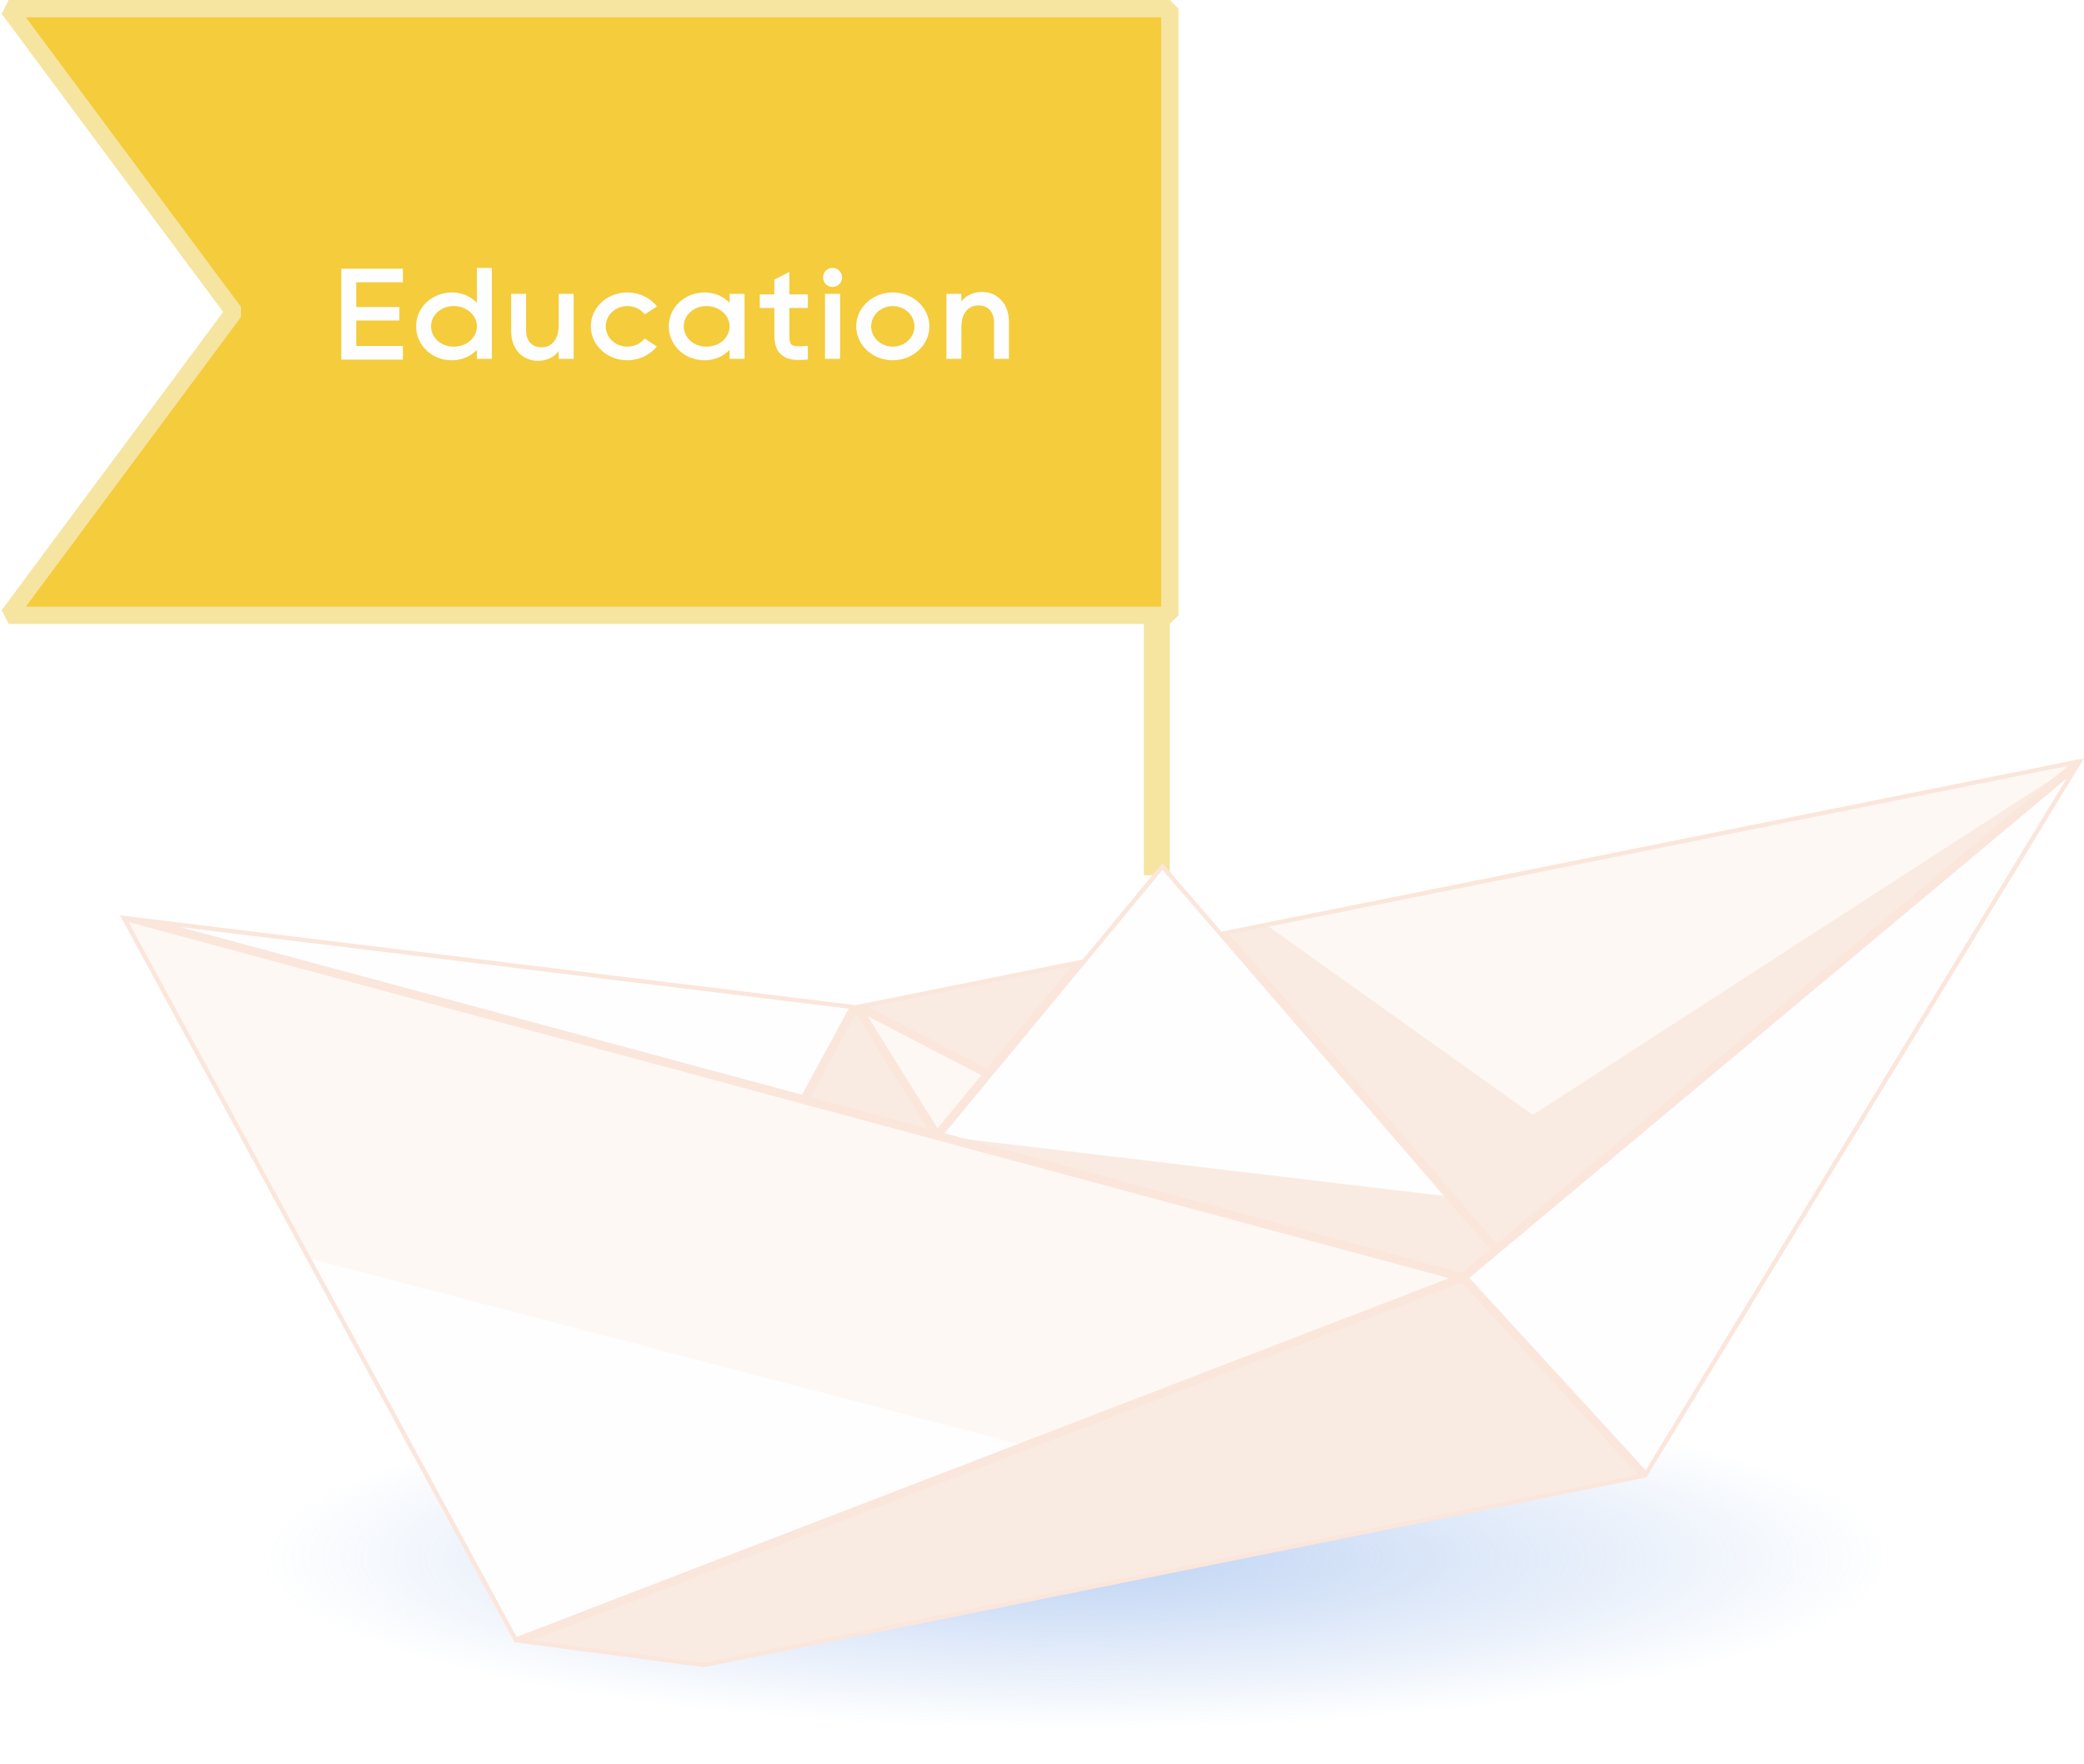
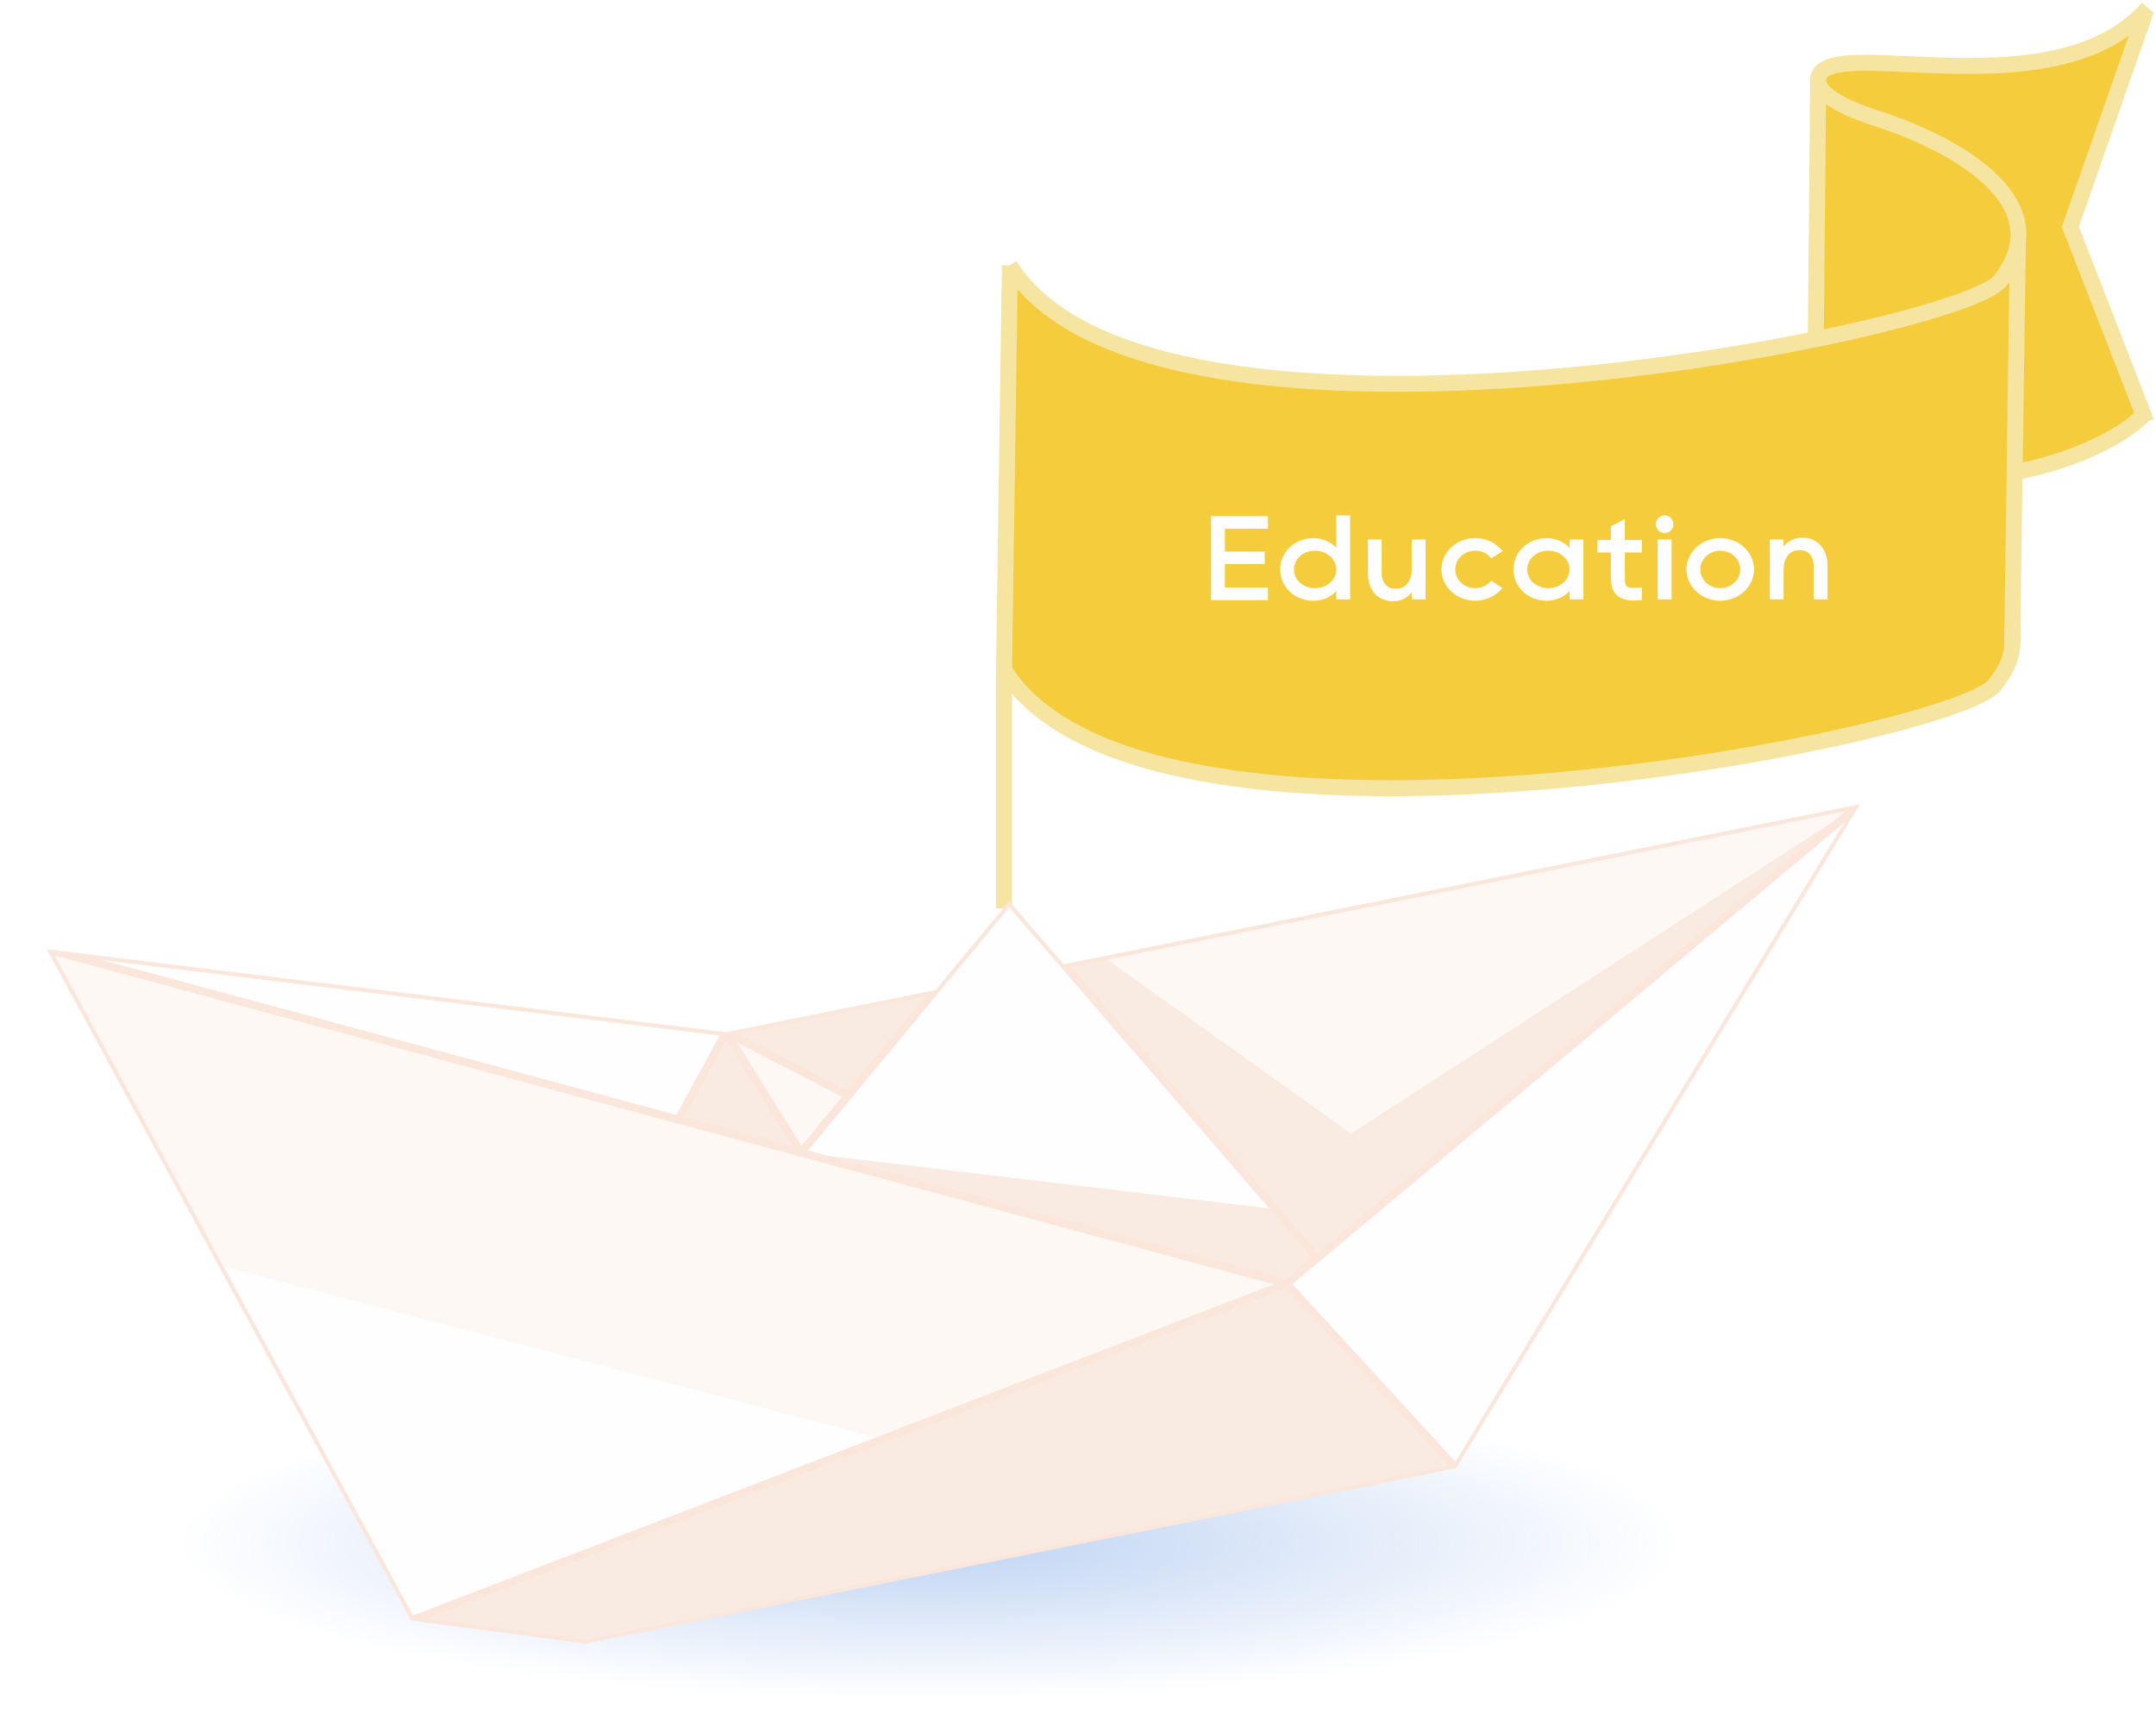
- <svg xmlns="http://www.w3.org/2000/svg" width="481" height="407" viewBox="0 0 481 407" fill="none">
-   <ellipse cx="248.5" cy="359.5" rx="188.5" ry="39.5" fill="url(#paint0_radial_892_14468)" fill-opacity="0.5" />
-   <path d="M267 143V199" stroke="#F6E4A1" stroke-width="6" stroke-linecap="square" />
-   <mask id="mask0_892_14468" style="mask-type:alpha" maskUnits="userSpaceOnUse" x="27" y="175" width="454" height="210">
-     <path d="M162.437 384.772L118.78 379.026L55.298 262.094L27.695 211.251L197.484 231.98L249.894 221.449L268.287 199.22L281.924 215.012L481 175.01L379.995 340.983L162.437 384.772Z" fill="#FEFEFE" />
+ <svg xmlns="http://www.w3.org/2000/svg" width="539" height="433" viewBox="0 0 539 433" fill="none">
+   <ellipse cx="232.5" cy="385.5" rx="188.5" ry="39.5" fill="url(#paint0_radial_892_14468)" fill-opacity="0.5" />
+   <path d="M251 169V225" stroke="#F6E4A1" stroke-width="4" stroke-linecap="square" />
+   <path d="M453.94 84.772C389.453 97.957 277.945 107.07 252.47 66.402L251.008 167.392C286.477 224.337 490.287 183.916 498.78 171.054C501.753 167.195 502.716 164.614 503.028 161.795L503.648 117.958C512.85 116.545 528.655 111.133 535.887 103.708L517.582 56.694L536.551 2.5C513.648 27.486 460.523 9.41 454.897 18.538C454.715 18.893 454.603 19.245 454.554 19.592C454.518 19.852 454.516 20.108 454.547 20.363L453.94 84.772Z" fill="#F4CC3C" />
+   <path d="M252.416 66.314C287.862 123.278 491.702 82.852 500.195 69.989C515.769 49.776 486.512 35.076 469.053 29.563C466.222 28.669 452.066 24.051 454.897 18.538C460.56 9.35 514.351 27.726 537 2M251 167.379C286.446 224.343 490.286 183.917 498.78 171.054C503.166 165.361 503.177 162.451 503.177 157.452M503.605 117.964C513.102 116.516 529.691 110.785 536.572 102.969M252.472 66.314L251 167.949M504.461 60.482L503.027 161.867M454.554 19.592L453.94 84.772M536.551 2.5L517.306 57.483M517.305 55.983L536.572 105.468" stroke="#F6E4A1" stroke-width="4" />
+   <path d="M316.99 132.15V129H302.77V150H306.22H316.99V146.85H306.22V140.97H316.18V137.85H306.22V132.15H316.99ZM334.079 128.82V136.89C333.419 136.23 332.609 135.63 331.709 135.21C330.719 134.76 329.609 134.52 328.469 134.49C327.359 134.49 326.219 134.67 325.169 135.06C324.119 135.48 323.189 136.08 322.409 136.8C320.879 138.27 320.009 140.31 320.039 142.32C320.009 144.33 320.879 146.37 322.409 147.84C323.189 148.59 324.119 149.19 325.169 149.58C326.219 150 327.359 150.18 328.469 150.15C329.609 150.12 330.719 149.88 331.709 149.43C332.609 149.01 333.419 148.44 334.079 147.75V149.82H337.529V128.82H334.079ZM332.249 145.86C331.709 146.28 331.079 146.58 330.449 146.76C329.789 146.94 329.129 147.03 328.469 147C327.149 146.94 325.889 146.46 324.959 145.59C324.029 144.75 323.489 143.55 323.489 142.32C323.489 141.09 324.029 139.89 324.959 139.05C325.889 138.18 327.149 137.7 328.469 137.64C329.129 137.61 329.789 137.7 330.449 137.88C331.079 138.06 331.709 138.39 332.249 138.81C333.359 139.62 334.079 140.94 334.079 142.32C334.079 143.7 333.359 145.02 332.249 145.86ZM352.95 134.82V142.41C352.92 142.62 352.92 142.8 352.89 142.98C352.83 143.67 352.71 144.27 352.44 144.84C352.2 145.41 351.84 145.95 351.39 146.31C350.97 146.7 350.49 146.91 350.01 147.03C349.53 147.18 349.05 147.18 348.54 147.12C348.03 147.09 347.61 146.97 347.22 146.76C346.86 146.58 346.53 146.31 346.26 145.95C345.96 145.62 345.72 145.14 345.6 144.66C345.51 144.42 345.48 144.15 345.45 143.88C345.42 143.73 345.42 143.58 345.42 143.46V142.98V134.82H341.97V142.98V143.52C341.97 143.73 341.97 143.91 342 144.12C342.03 144.54 342.09 144.93 342.18 145.35C342.36 146.19 342.69 147 343.23 147.78C343.5 148.17 343.83 148.56 344.22 148.89C344.61 149.19 345.06 149.49 345.54 149.7C346.02 149.91 346.53 150.09 347.04 150.18C347.55 150.27 348.06 150.3 348.54 150.27C349.5 150.24 350.55 149.94 351.39 149.43C352.02 149.07 352.56 148.56 352.95 148.02V149.82H356.4V134.82H352.95ZM368.793 147C366.033 147 363.813 144.9 363.813 142.32C363.813 141.06 364.353 139.86 365.283 138.99C366.243 138.12 367.473 137.64 368.793 137.64H368.823C370.413 137.64 371.883 138.33 372.813 139.56L375.633 137.73C374.073 135.72 371.523 134.49 368.823 134.49C368.823 134.49 368.823 134.49 368.793 134.49C366.543 134.49 364.413 135.3 362.823 136.77C361.233 138.27 360.363 140.22 360.363 142.29C360.333 146.61 364.113 150.15 368.793 150.15C371.463 150.15 374.013 148.95 375.603 146.97L372.783 145.11C371.853 146.31 370.383 147 368.793 147ZM392.398 134.82V136.89C391.738 136.23 390.928 135.63 390.028 135.21C389.038 134.76 387.928 134.52 386.788 134.49C385.678 134.49 384.538 134.67 383.488 135.06C382.438 135.48 381.508 136.08 380.728 136.8C379.198 138.27 378.328 140.31 378.358 142.32C378.328 144.33 379.198 146.37 380.728 147.84C381.508 148.59 382.438 149.19 383.488 149.58C384.538 149.97 385.678 150.18 386.788 150.15C387.928 150.12 389.038 149.88 390.028 149.43C390.928 149.01 391.738 148.44 392.398 147.75V149.82H395.848V134.82H392.398ZM390.568 145.86C390.028 146.28 389.398 146.58 388.768 146.76C388.108 146.94 387.448 147.03 386.788 147C385.468 146.94 384.208 146.46 383.278 145.59C382.348 144.75 381.808 143.55 381.808 142.32C381.808 141.09 382.348 139.89 383.278 139.05C384.208 138.18 385.468 137.7 386.788 137.64C387.448 137.61 388.108 137.7 388.768 137.88C389.398 138.06 390.028 138.39 390.568 138.81C391.678 139.62 392.398 140.94 392.398 142.32C392.398 143.7 391.678 145.02 390.568 145.86ZM410.459 138.09V134.94H406.199V129.75L402.719 131.55V134.94H399.359V138.09H402.719V144.21C402.719 146.1 402.989 148.02 404.819 149.22C405.809 149.88 407.099 150.09 408.479 150.09C409.139 150.09 409.799 150.03 410.459 149.97V146.79C409.169 146.94 407.459 147.06 406.829 146.64C406.499 146.46 406.199 146.1 406.199 144.21V138.09H410.459ZM417.901 149.82V134.82H414.421V149.82H417.901ZM416.161 133.23C417.391 133.23 418.351 132.24 418.351 131.04C418.351 129.81 417.391 128.82 416.161 128.82C414.931 128.82 413.971 129.81 413.971 131.04C413.971 132.24 414.931 133.23 416.161 133.23ZM430.047 134.49C425.397 134.49 421.617 138 421.617 142.32C421.617 146.64 425.397 150.15 430.047 150.15C434.727 150.15 438.507 146.64 438.507 142.32C438.507 138 434.727 134.49 430.047 134.49ZM430.047 147C427.317 147 425.067 144.9 425.067 142.32C425.067 139.74 427.317 137.64 430.047 137.64C432.807 137.64 435.057 139.74 435.057 142.32C435.057 144.9 432.807 147 430.047 147ZM456.871 149.82V141.66V141.12C456.871 140.91 456.841 140.73 456.841 140.52C456.811 140.13 456.751 139.71 456.661 139.29C456.451 138.45 456.151 137.64 455.581 136.86C455.311 136.47 454.981 136.11 454.591 135.78C454.201 135.45 453.781 135.15 453.301 134.94C452.821 134.73 452.311 134.55 451.801 134.46C451.291 134.4 450.781 134.37 450.301 134.37C449.311 134.43 448.291 134.7 447.421 135.21C446.791 135.57 446.281 136.08 445.891 136.62V134.82H442.441V149.82H445.891V142.23C445.891 142.05 445.921 141.84 445.951 141.66C445.981 141 446.131 140.37 446.371 139.8C446.641 139.23 447.001 138.69 447.421 138.33C447.871 137.97 448.351 137.73 448.831 137.61C449.311 137.49 449.761 137.46 450.301 137.52C450.811 137.55 451.231 137.67 451.591 137.88C451.981 138.06 452.311 138.33 452.581 138.69C452.851 139.02 453.091 139.5 453.241 139.98C453.301 140.25 453.361 140.49 453.391 140.79C453.391 140.91 453.421 141.06 453.421 141.18V141.66V149.82H456.871Z" fill="#FEFEFE" />
+   <mask id="mask0_892_14468" style="mask-type:alpha" maskUnits="userSpaceOnUse" x="11" y="201" width="454" height="210">
+     <path d="M146.437 410.772L102.78 405.026L39.298 288.094L11.695 237.251L181.484 257.98L233.894 247.449L252.287 225.22L265.924 241.012L465 201.01L363.995 366.983L146.437 410.772Z" fill="#FEFEFE" />
  </mask>
  <g mask="url(#mask0_892_14468)">
-     <path d="M162.437 384.772L118.78 379.026L55.298 262.094L27.695 211.251L197.484 231.98L249.894 221.449L268.287 199.22L281.924 215.012L481 175.01L379.995 340.983L162.437 384.772Z" fill="#FEFEFE" />
-     <path d="M481 175.01L345.327 288.437L337.679 294.831L240.619 332.163L68.434 286.29L55.298 262.094L27.695 211.251L185.6 253.826L197.484 231.98L249.894 221.449L228.057 247.838L216.261 262.094L334.747 276.184L281.924 215.012L481 175.01Z" fill="#F9EBE2" />
-     <path d="M162.437 384.772L118.78 379.026L206.223 345.393L236.678 333.679L70.568 290.22L57.521 266.188L27.695 211.251L185.6 253.826L197.484 231.98L249.894 221.449L228.057 247.838L216.261 262.094L337.679 294.831L345.327 288.437L331.505 272.43L281.924 215.012L481 175.01L345.327 288.437L337.679 294.831L379.995 340.983L162.437 384.772Z" fill="#FEF8F4" />
-     <path d="M162.437 384.772L118.78 379.026L337.679 294.831L297.93 284.114L216.261 262.094L185.6 253.826L197.484 231.98L249.894 221.449L228.057 247.838L197.484 231.98L216.261 262.094L297.93 284.114L337.679 294.831L345.327 288.437L331.112 271.974L281.924 215.012L291.285 212.742L353.773 257.315L481 175.01L345.327 288.437L337.679 294.831L379.995 340.983L162.437 384.772Z" fill="#F9EBE2" />
-     <path d="M118.782 379.026L162.439 384.772L379.997 340.983M118.782 379.026L337.681 294.831M118.782 379.026L55.299 262.094L27.697 211.251M379.997 340.983L481.001 175.01M379.997 340.983L337.681 294.831M481.001 175.01L345.329 288.437M481.001 175.01L281.926 215.012M337.681 294.831L216.262 262.094M337.681 294.831L345.329 288.437M27.697 211.251L197.486 231.98M27.697 211.251L185.601 253.826M216.262 262.094L197.486 231.98M216.262 262.094L228.059 247.838M216.262 262.094L185.601 253.826M345.329 288.437L281.926 215.012M197.486 231.98L249.895 221.449M197.486 231.98L228.059 247.838M197.486 231.98L185.601 253.826M249.895 221.449L268.289 199.22L281.926 215.012M249.895 221.449L228.059 247.838" stroke="#FBE6DC" stroke-width="2" stroke-linejoin="bevel" />
+     <path d="M146.437 410.772L102.78 405.026L39.298 288.094L11.695 237.251L181.484 257.98L233.894 247.449L252.287 225.22L265.924 241.012L465 201.01L363.995 366.983L146.437 410.772Z" fill="#FEFEFE" />
+     <path d="M465 201.01L329.327 314.437L321.679 320.831L224.619 358.163L52.434 312.29L39.298 288.094L11.695 237.251L169.6 279.826L181.484 257.98L233.894 247.449L212.057 273.838L200.261 288.094L318.747 302.184L265.924 241.012L465 201.01Z" fill="#F9EBE2" />
+     <path d="M146.437 410.772L102.78 405.026L190.223 371.393L220.678 359.679L54.568 316.22L41.521 292.188L11.695 237.251L169.6 279.826L181.484 257.98L233.894 247.449L212.057 273.838L200.261 288.094L321.679 320.831L329.327 314.437L315.505 298.43L265.924 241.012L465 201.01L329.327 314.437L321.679 320.831L363.995 366.983L146.437 410.772Z" fill="#FEF8F4" />
+     <path d="M146.437 410.772L102.78 405.026L321.679 320.831L281.93 310.114L200.261 288.094L169.6 279.826L181.484 257.98L233.894 247.449L212.057 273.838L181.484 257.98L200.261 288.094L281.93 310.114L321.679 320.831L329.327 314.437L315.112 297.974L265.924 241.012L275.285 238.742L337.773 283.315L465 201.01L329.327 314.437L321.679 320.831L363.995 366.983L146.437 410.772Z" fill="#F9EBE2" />
+     <path d="M102.782 405.026L146.439 410.772L363.997 366.983M102.782 405.026L321.681 320.831M102.782 405.026L39.299 288.094L11.697 237.251M363.997 366.983L465.001 201.01M363.997 366.983L321.681 320.831M465.001 201.01L329.329 314.437M465.001 201.01L265.926 241.012M321.681 320.831L200.262 288.094M321.681 320.831L329.329 314.437M11.697 237.251L181.486 257.98M11.697 237.251L169.601 279.826M200.262 288.094L181.486 257.98M200.262 288.094L212.059 273.838M200.262 288.094L169.601 279.826M329.329 314.437L265.926 241.012M181.486 257.98L233.895 247.449M181.486 257.98L212.059 273.838M181.486 257.98L169.601 279.826M233.895 247.449L252.289 225.22L265.926 241.012M233.895 247.449L212.059 273.838" stroke="#FBE6DC" stroke-width="2" stroke-linejoin="bevel" />
  </g>
-   <path d="M54 72L2 142H270V2H2L54 72Z" fill="#F4CC3C" stroke="#F6E4A1" stroke-width="4" stroke-linejoin="bevel" />
-   <path d="M92.99 65.15V62H78.77V83H82.22H92.99V79.85H82.22V73.97H92.18V70.85H82.22V65.15H92.99ZM110.079 61.82V69.89C109.419 69.23 108.609 68.63 107.709 68.21C106.719 67.76 105.609 67.52 104.469 67.49C103.359 67.49 102.219 67.67 101.169 68.06C100.119 68.48 99.189 69.08 98.409 69.8C96.879 71.27 96.009 73.31 96.039 75.32C96.009 77.33 96.879 79.37 98.409 80.84C99.189 81.59 100.119 82.19 101.169 82.58C102.219 83 103.359 83.18 104.469 83.15C105.609 83.12 106.719 82.88 107.709 82.43C108.609 82.01 109.419 81.44 110.079 80.75V82.82H113.529V61.82H110.079ZM108.249 78.86C107.709 79.28 107.079 79.58 106.449 79.76C105.789 79.94 105.129 80.03 104.469 80C103.149 79.94 101.889 79.46 100.959 78.59C100.029 77.75 99.489 76.55 99.489 75.32C99.489 74.09 100.029 72.89 100.959 72.05C101.889 71.18 103.149 70.7 104.469 70.64C105.129 70.61 105.789 70.7 106.449 70.88C107.079 71.06 107.709 71.39 108.249 71.81C109.359 72.62 110.079 73.94 110.079 75.32C110.079 76.7 109.359 78.02 108.249 78.86ZM128.95 67.82V75.41C128.92 75.62 128.92 75.8 128.89 75.98C128.83 76.67 128.71 77.27 128.44 77.84C128.2 78.41 127.84 78.95 127.39 79.31C126.97 79.7 126.49 79.91 126.01 80.03C125.53 80.18 125.05 80.18 124.54 80.12C124.03 80.09 123.61 79.97 123.22 79.76C122.86 79.58 122.53 79.31 122.26 78.95C121.96 78.62 121.72 78.14 121.6 77.66C121.51 77.42 121.48 77.15 121.45 76.88C121.42 76.73 121.42 76.58 121.42 76.46V75.98V67.82H117.97V75.98V76.52C117.97 76.73 117.97 76.91 118 77.12C118.03 77.54 118.09 77.93 118.18 78.35C118.36 79.19 118.69 80 119.23 80.78C119.5 81.17 119.83 81.56 120.22 81.89C120.61 82.19 121.06 82.49 121.54 82.7C122.02 82.91 122.53 83.09 123.04 83.18C123.55 83.27 124.06 83.3 124.54 83.27C125.5 83.24 126.55 82.94 127.39 82.43C128.02 82.07 128.56 81.56 128.95 81.02V82.82H132.4V67.82H128.95ZM144.793 80C142.033 80 139.813 77.9 139.813 75.32C139.813 74.06 140.353 72.86 141.283 71.99C142.243 71.12 143.473 70.64 144.793 70.64H144.823C146.413 70.64 147.883 71.33 148.813 72.56L151.633 70.73C150.073 68.72 147.523 67.49 144.823 67.49C144.823 67.49 144.823 67.49 144.793 67.49C142.543 67.49 140.413 68.3 138.823 69.77C137.233 71.27 136.363 73.22 136.363 75.29C136.333 79.61 140.113 83.15 144.793 83.15C147.463 83.15 150.013 81.95 151.603 79.97L148.783 78.11C147.853 79.31 146.383 80 144.793 80ZM168.398 67.82V69.89C167.738 69.23 166.928 68.63 166.028 68.21C165.038 67.76 163.928 67.52 162.788 67.49C161.678 67.49 160.538 67.67 159.488 68.06C158.438 68.48 157.508 69.08 156.728 69.8C155.198 71.27 154.328 73.31 154.358 75.32C154.328 77.33 155.198 79.37 156.728 80.84C157.508 81.59 158.438 82.19 159.488 82.58C160.538 82.97 161.678 83.18 162.788 83.15C163.928 83.12 165.038 82.88 166.028 82.43C166.928 82.01 167.738 81.44 168.398 80.75V82.82H171.848V67.82H168.398ZM166.568 78.86C166.028 79.28 165.398 79.58 164.768 79.76C164.108 79.94 163.448 80.03 162.788 80C161.468 79.94 160.208 79.46 159.278 78.59C158.348 77.75 157.808 76.55 157.808 75.32C157.808 74.09 158.348 72.89 159.278 72.05C160.208 71.18 161.468 70.7 162.788 70.64C163.448 70.61 164.108 70.7 164.768 70.88C165.398 71.06 166.028 71.39 166.568 71.81C167.678 72.62 168.398 73.94 168.398 75.32C168.398 76.7 167.678 78.02 166.568 78.86ZM186.459 71.09V67.94H182.199V62.75L178.719 64.55V67.94H175.359V71.09H178.719V77.21C178.719 79.1 178.989 81.02 180.819 82.22C181.809 82.88 183.099 83.09 184.479 83.09C185.139 83.09 185.799 83.03 186.459 82.97V79.79C185.169 79.94 183.459 80.06 182.829 79.64C182.499 79.46 182.199 79.1 182.199 77.21V71.09H186.459ZM193.901 82.82V67.82H190.421V82.82H193.901ZM192.161 66.23C193.391 66.23 194.351 65.24 194.351 64.04C194.351 62.81 193.391 61.82 192.161 61.82C190.931 61.82 189.971 62.81 189.971 64.04C189.971 65.24 190.931 66.23 192.161 66.23ZM206.047 67.49C201.397 67.49 197.617 71 197.617 75.32C197.617 79.64 201.397 83.15 206.047 83.15C210.727 83.15 214.507 79.64 214.507 75.32C214.507 71 210.727 67.49 206.047 67.49ZM206.047 80C203.317 80 201.067 77.9 201.067 75.32C201.067 72.74 203.317 70.64 206.047 70.64C208.807 70.64 211.057 72.74 211.057 75.32C211.057 77.9 208.807 80 206.047 80ZM232.871 82.82V74.66V74.12C232.871 73.91 232.841 73.73 232.841 73.52C232.811 73.13 232.751 72.71 232.661 72.29C232.451 71.45 232.151 70.64 231.581 69.86C231.311 69.47 230.981 69.11 230.591 68.78C230.201 68.45 229.781 68.15 229.301 67.94C228.821 67.73 228.311 67.55 227.801 67.46C227.291 67.4 226.781 67.37 226.301 67.37C225.311 67.43 224.291 67.7 223.421 68.21C222.791 68.57 222.281 69.08 221.891 69.62V67.82H218.441V82.82H221.891V75.23C221.891 75.05 221.921 74.84 221.951 74.66C221.981 74 222.131 73.37 222.371 72.8C222.641 72.23 223.001 71.69 223.421 71.33C223.871 70.97 224.351 70.73 224.831 70.61C225.311 70.49 225.761 70.46 226.301 70.52C226.811 70.55 227.231 70.67 227.591 70.88C227.981 71.06 228.311 71.33 228.581 71.69C228.851 72.02 229.091 72.5 229.241 72.98C229.301 73.25 229.361 73.49 229.391 73.79C229.391 73.91 229.421 74.06 229.421 74.18V74.66V82.82H232.871Z" fill="#FEFEFE" />
  <defs>
-     <radialGradient id="paint0_radial_892_14468" cx="0" cy="0" r="1" gradientUnits="userSpaceOnUse" gradientTransform="translate(248.5 359.5) rotate(90) scale(39.5 188.5)">
+     <radialGradient id="paint0_radial_892_14468" cx="0" cy="0" r="1" gradientUnits="userSpaceOnUse" gradientTransform="translate(232.5 385.5) rotate(90) scale(39.5 188.5)">
      <stop stop-color="#7DA7E7" />
      <stop offset="1" stop-color="#7DA7E7" stop-opacity="0" />
    </radialGradient>
  </defs>
</svg>
